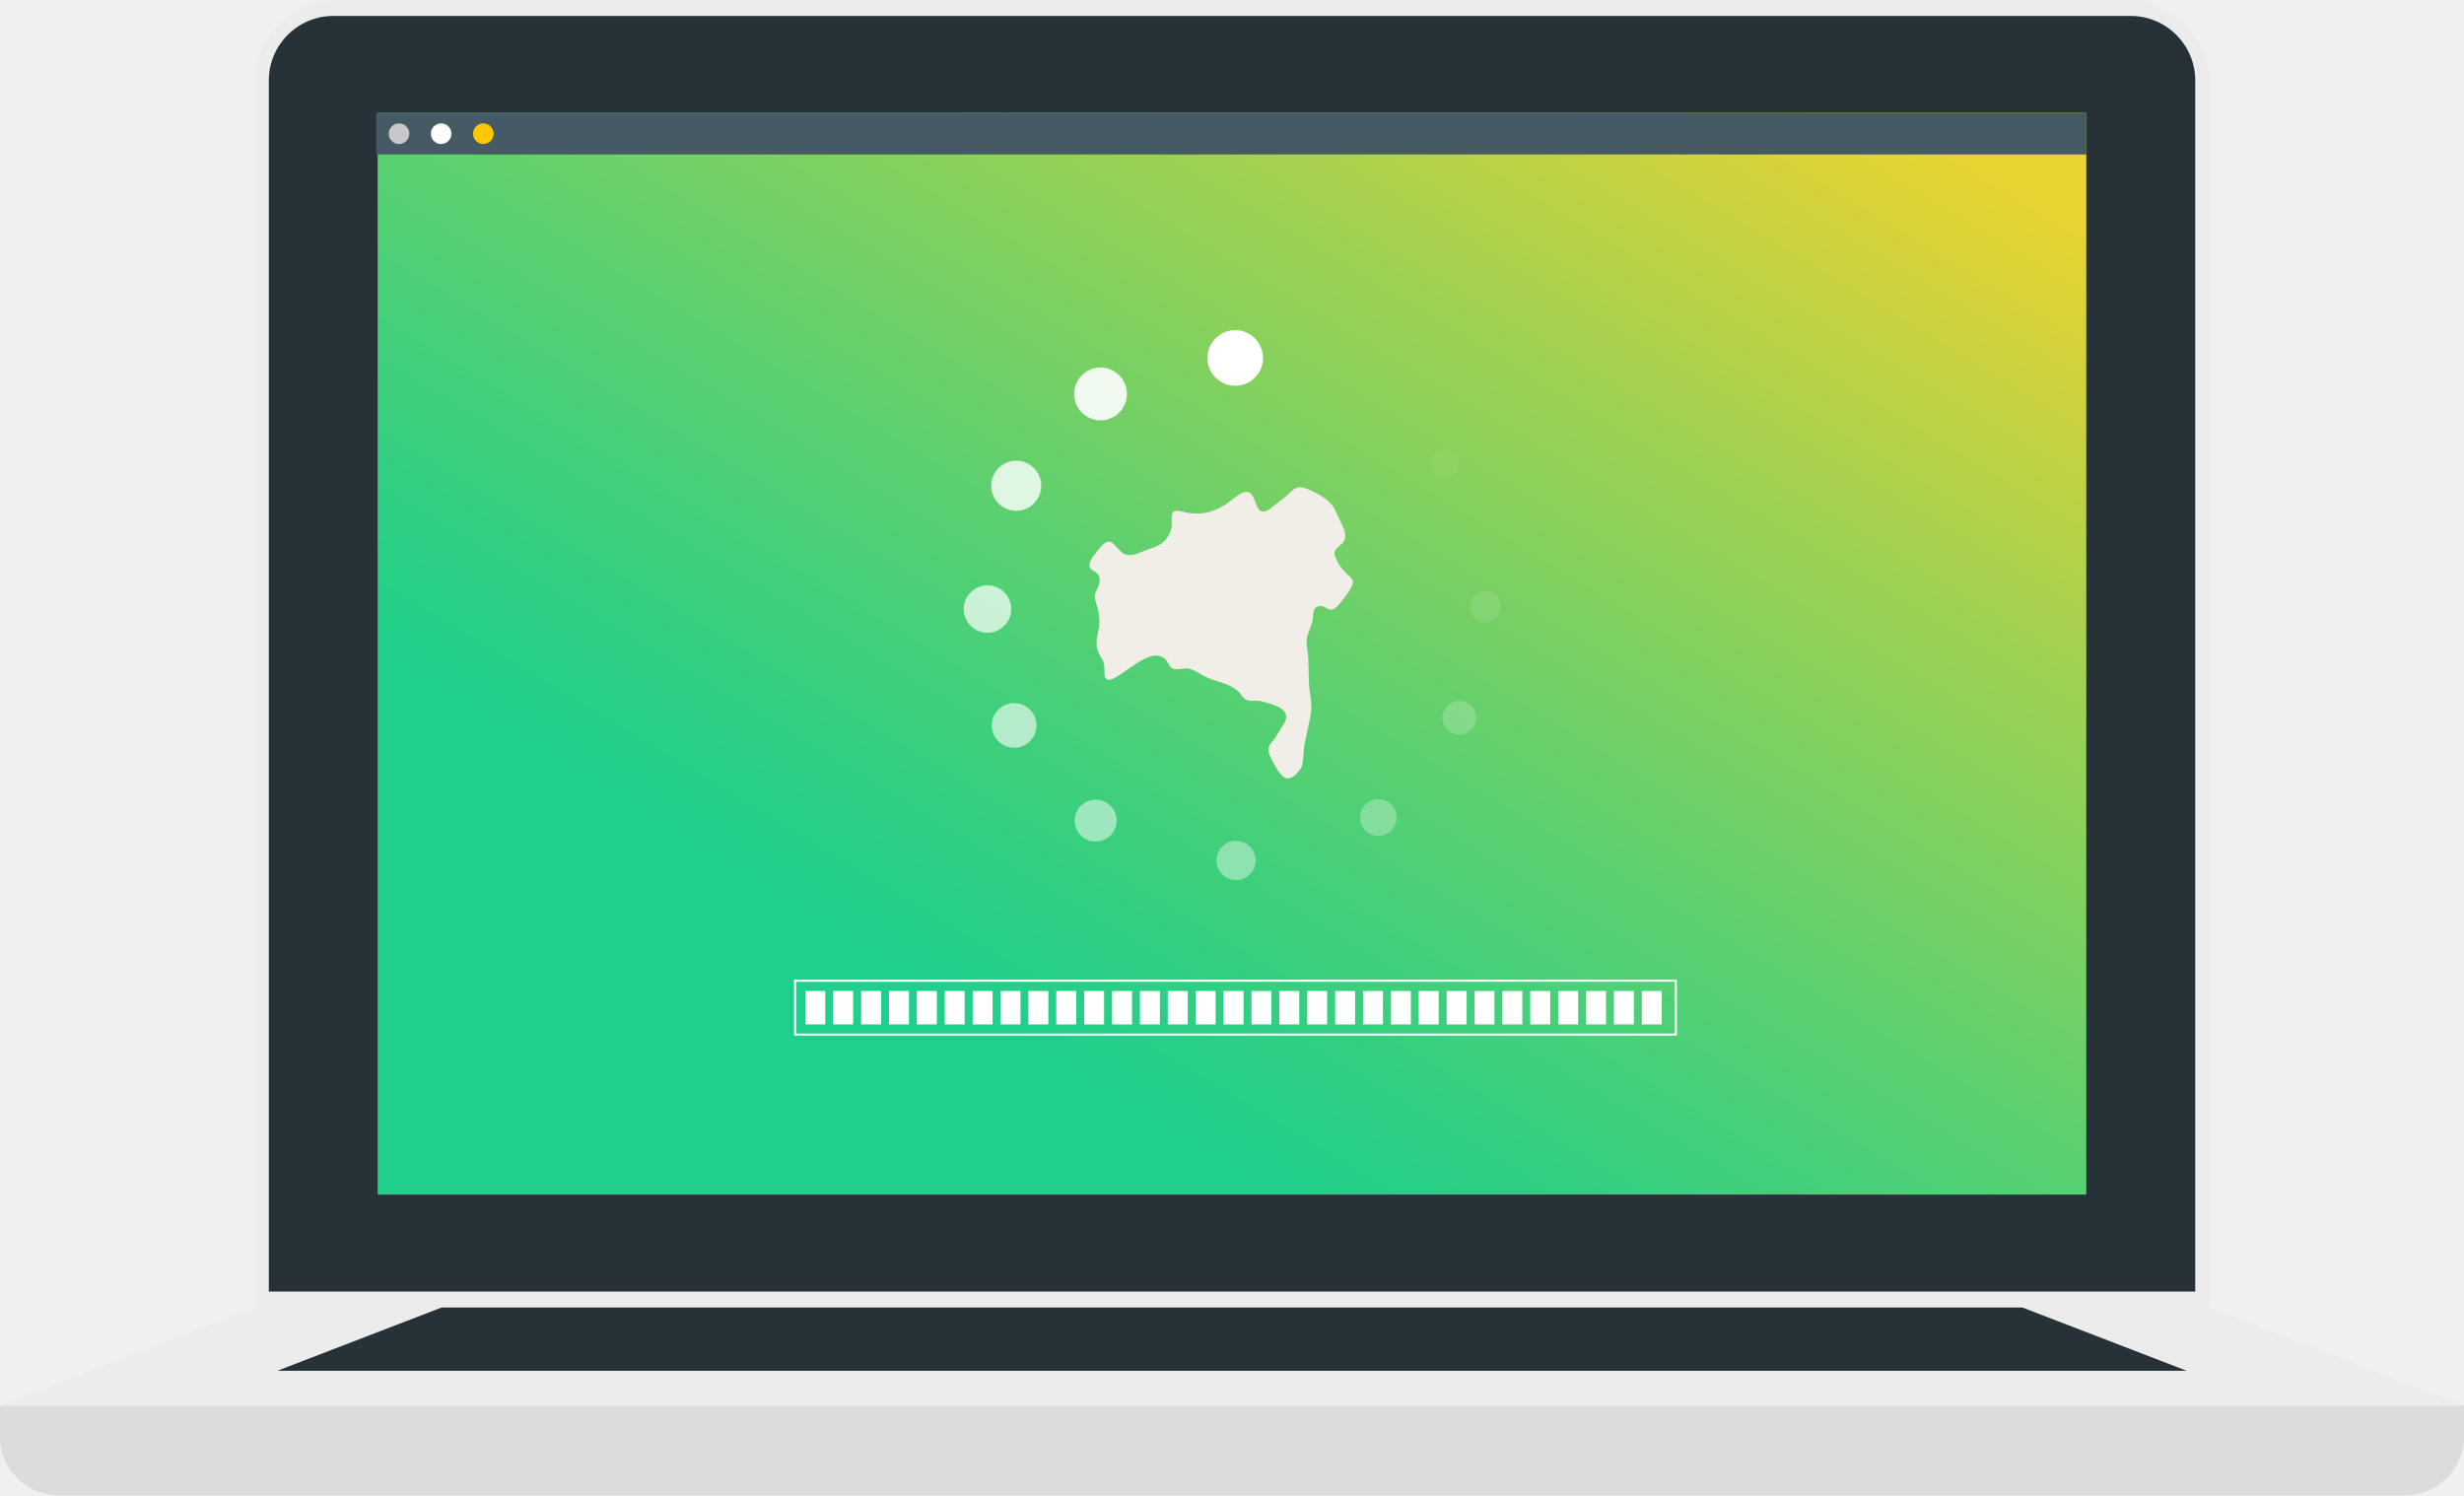
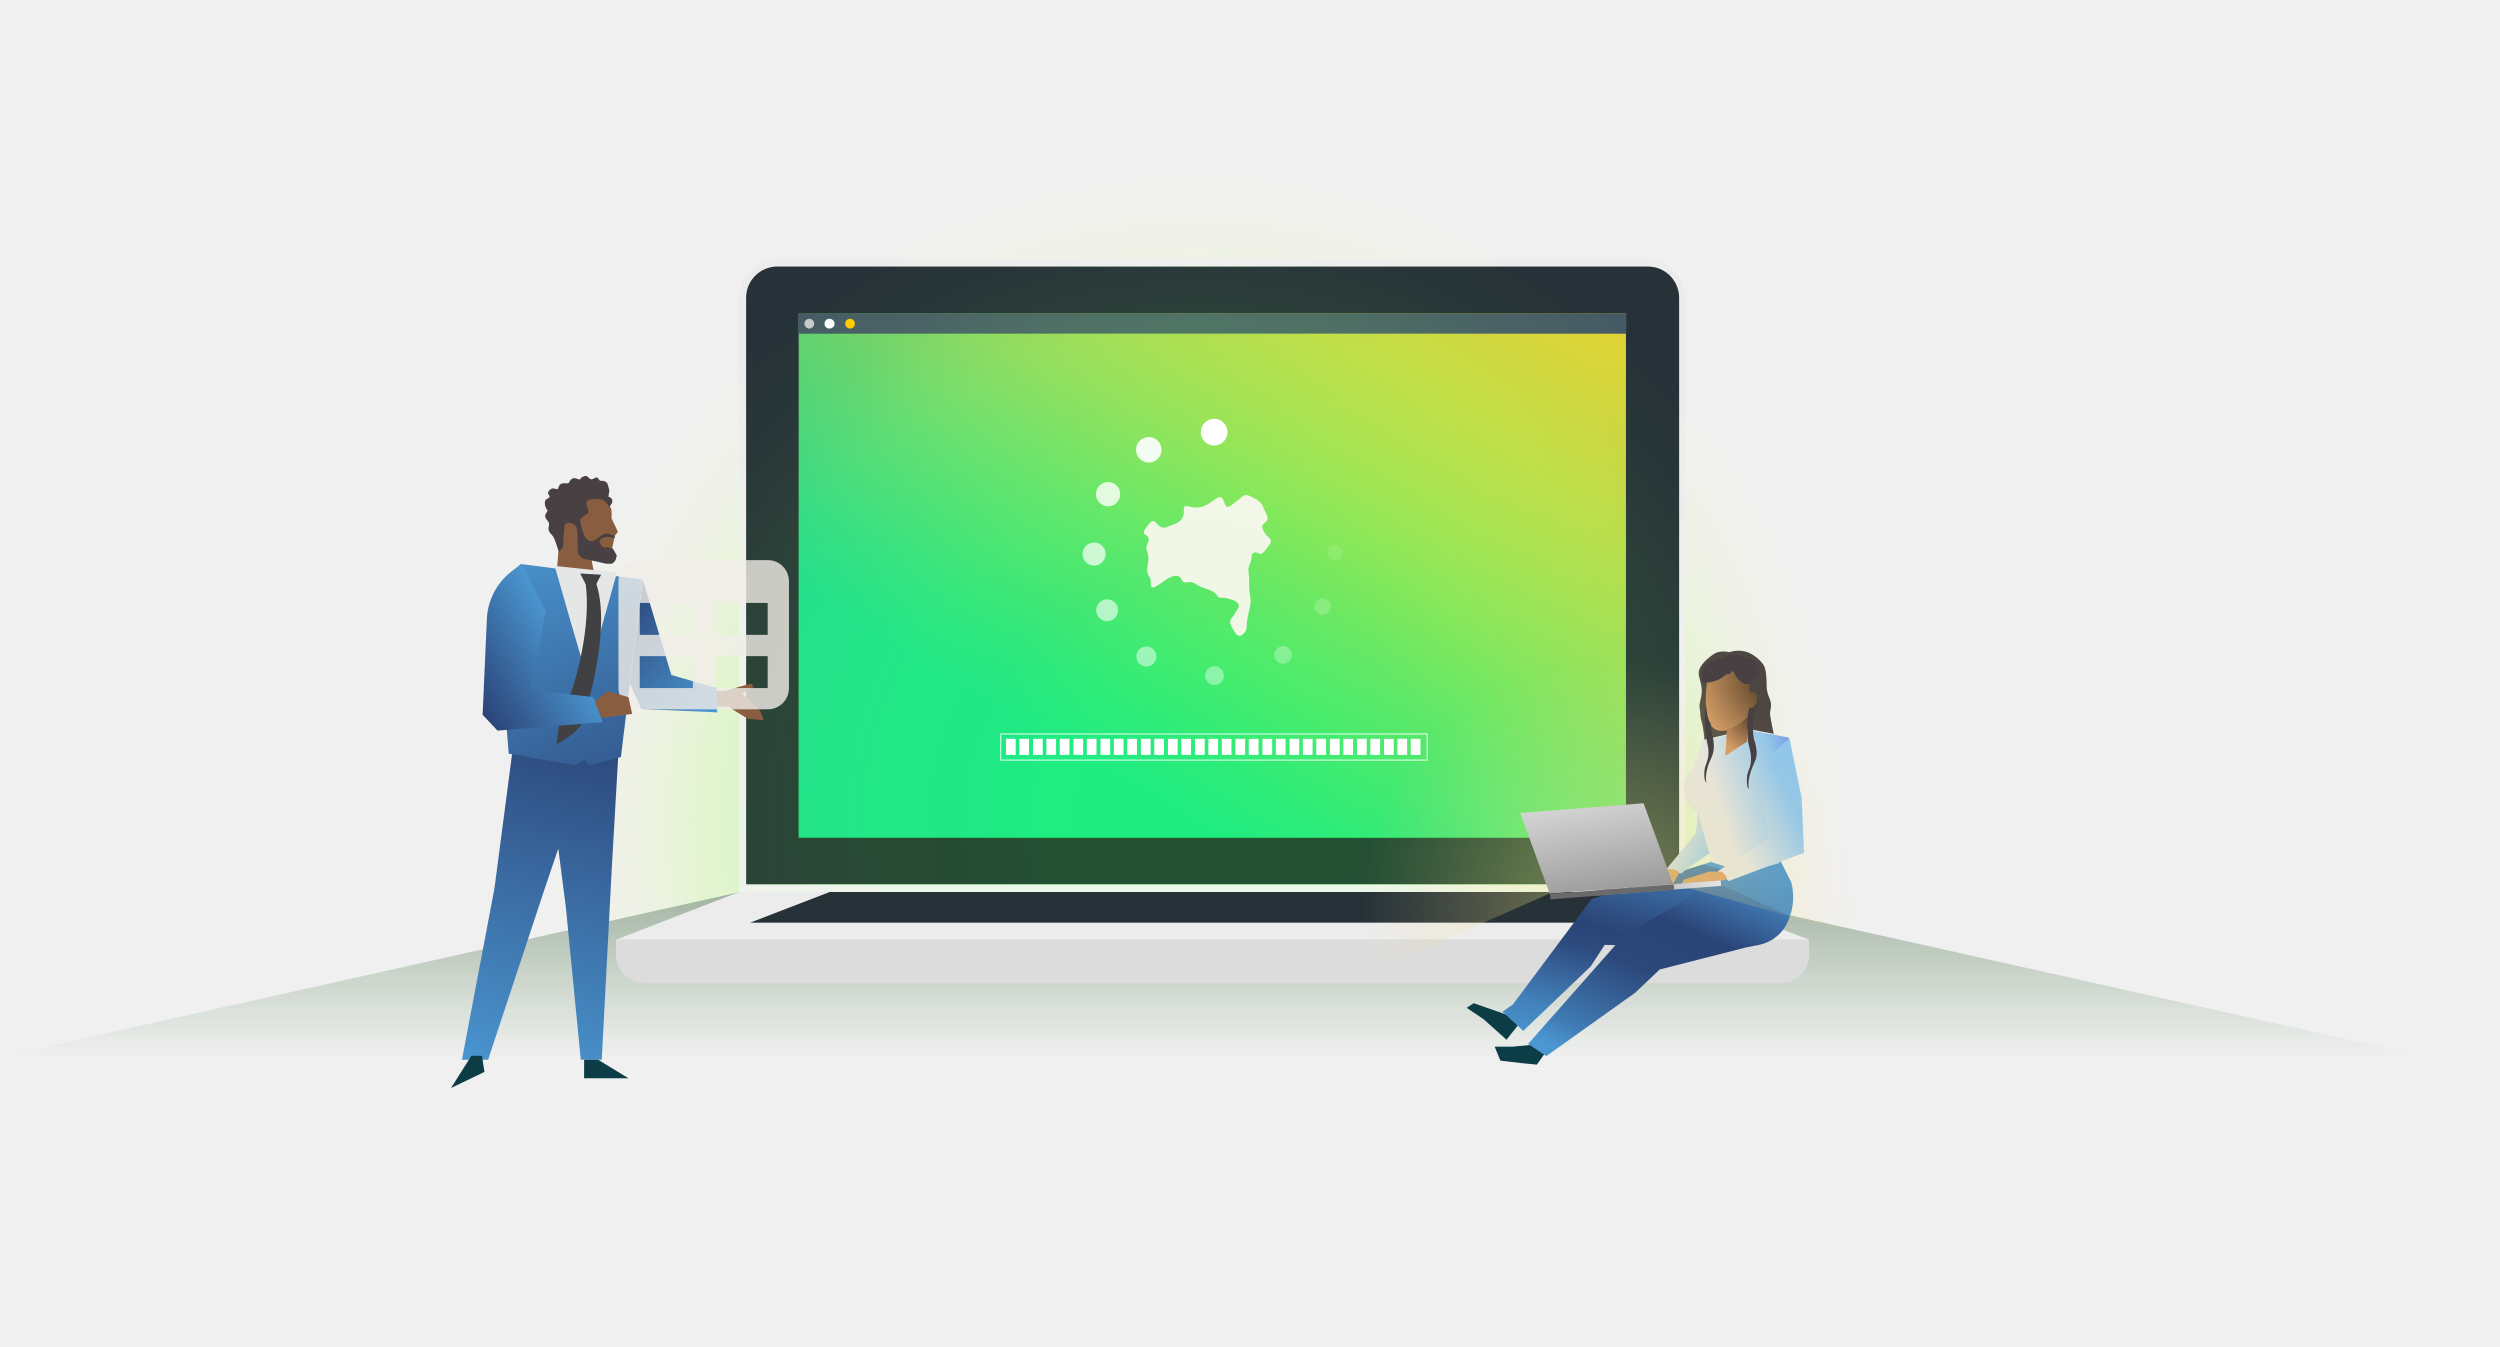
- <svg xmlns="http://www.w3.org/2000/svg" id="Layer_2" viewBox="0 0 392.58 238.26">
+ <svg xmlns="http://www.w3.org/2000/svg" xmlns:xlink="http://www.w3.org/1999/xlink" version="1.1" viewBox="0 0 822.6 443.2">
  <defs>
-     <style>.cls-1{opacity:.2;}.cls-1,.cls-2,.cls-3,.cls-4,.cls-5,.cls-6,.cls-7,.cls-8,.cls-9,.cls-10,.cls-11,.cls-12{fill:#fff;}.cls-13{fill:none;stroke:#fff;stroke-miterlimit:10;stroke-width:.33px;}.cls-2{opacity:.05;}.cls-14{fill:#263238;}.cls-15{fill:#f1eee8;}.cls-4{opacity:.5;}.cls-16{fill:#455a64;}.cls-5{opacity:.9;}.cls-17{fill:#ffc800;}.cls-6{opacity:.3;}.cls-7{opacity:.8;}.cls-8{opacity:.4;}.cls-9{opacity:.1;}.cls-18{fill:#ececec;}.cls-19{fill:#dcdcdc;}.cls-20{fill:#c8c8c8;}.cls-10{opacity:.6;}.cls-11{opacity:.7;}.cls-12{opacity:0;}.cls-21{fill:url(#linear-gradient);}</style>
-     <linearGradient id="linear-gradient" x1="271.26" y1="-20.25" x2="158.07" y2="167.6" gradientUnits="userSpaceOnUse">
-       <stop offset=".08" stop-color="#e8d332" />
-       <stop offset=".38" stop-color="#9bd153" />
-       <stop offset=".67" stop-color="#59d071" />
-       <stop offset=".88" stop-color="#2fcf83" />
-       <stop offset=".98" stop-color="#20cf8b" />
-     </linearGradient>
+     <style>
+       .st0 {
+         fill: #484042;
+       }
+ 
+       .st1 {
+         fill: url(#linear-gradient2);
+       }
+ 
+       .st2 {
+         opacity: .9;
+       }
+ 
+       .st2, .st3, .st4, .st5, .st6, .st7, .st8, .st9, .st10, .st11, .st12, .st13, .st14 {
+         isolation: isolate;
+       }
+ 
+       .st2, .st15, .st4, .st5, .st6, .st9, .st10, .st11, .st12, .st16, .st13, .st14 {
+         fill: #fff;
+       }
+ 
+       .st17 {
+         fill: #895d40;
+       }
+ 
+       .st18 {
+         fill: url(#linear-gradient10);
+       }
+ 
+       .st3 {
+         fill: url(#radial-gradient4);
+       }
+ 
+       .st3, .st9 {
+         opacity: .5;
+       }
+ 
+       .st19, .st7 {
+         fill: #f1eee8;
+       }
+ 
+       .st20 {
+         fill: #263238;
+       }
+ 
+       .st21 {
+         fill: url(#linear-gradient1);
+       }
+ 
+       .st4 {
+         opacity: .6;
+       }
+ 
+       .st22 {
+         fill: url(#linear-gradient9);
+       }
+ 
+       .st23 {
+         fill: url(#linear-gradient8);
+       }
+ 
+       .st24 {
+         fill: url(#linear-gradient11);
+       }
+ 
+       .st25 {
+         fill: url(#New_Gradient_Swatch_copy_2);
+       }
+ 
+       .st5 {
+         opacity: .3;
+       }
+ 
+       .st26 {
+         fill: #0c3c45;
+       }
+ 
+       .st6 {
+         opacity: .4;
+       }
+ 
+       .st27 {
+         fill: url(#radial-gradient1);
+       }
+ 
+       .st7, .st13 {
+         opacity: .8;
+       }
+ 
+       .st28 {
+         fill: url(#radial-gradient);
+         mix-blend-mode: overlay;
+       }
+ 
+       .st29 {
+         fill: #c8c8c8;
+       }
+ 
+       .st30 {
+         fill: url(#linear-gradient12);
+       }
+ 
+       .st31 {
+         fill: none;
+         stroke: #fff;
+         stroke-miterlimit: 10;
+         stroke-width: .3px;
+       }
+ 
+       .st32 {
+         fill: url(#linear-gradient7);
+       }
+ 
+       .st10 {
+         opacity: .7;
+       }
+ 
+       .st33 {
+         fill: url(#linear-gradient4);
+       }
+ 
+       .st34 {
+         fill: url(#linear-gradient5);
+       }
+ 
+       .st35 {
+         fill: #ffc800;
+       }
+ 
+       .st36 {
+         fill: url(#linear-gradient3);
+       }
+ 
+       .st11 {
+         opacity: 0;
+       }
+ 
+       .st37 {
+         fill: #455a64;
+       }
+ 
+       .st38 {
+         fill: url(#radial-gradient2);
+       }
+ 
+       .st12 {
+         opacity: .2;
+       }
+ 
+       .st39 {
+         fill: #6a6a6d;
+       }
+ 
+       .st16 {
+         fill-opacity: 0;
+       }
+ 
+       .st40 {
+         fill: url(#linear-gradient6);
+       }
+ 
+       .st41 {
+         fill: #dcdcdc;
+       }
+ 
+       .st42 {
+         fill: #414143;
+       }
+ 
+       .st43 {
+         fill: #ececec;
+       }
+ 
+       .st44 {
+         fill: url(#radial-gradient3);
+       }
+ 
+       .st45 {
+         fill: #e5e6e6;
+       }
+ 
+       .st46 {
+         fill: url(#linear-gradient);
+       }
+ 
+       .st14 {
+         opacity: .1;
+       }
+     </style>
+     <linearGradient id="linear-gradient" x1="399.2" y1="257.6" x2="399.2" y2="348.5" gradientUnits="userSpaceOnUse">
+       <stop offset="0" stop-color="#143815" stop-opacity=".6" />
+       <stop offset="1" stop-color="#266426" stop-opacity="0" />
+     </linearGradient>
+     <linearGradient id="linear-gradient1" x1="473.9" y1="669" x2="360.7" y2="856.8" gradientTransform="translate(0 -604)" gradientUnits="userSpaceOnUse">
+       <stop offset="0" stop-color="#e8d332" />
+       <stop offset=".4" stop-color="#9bd153" />
+       <stop offset=".7" stop-color="#59d071" />
+       <stop offset=".9" stop-color="#2fcf83" />
+       <stop offset="1" stop-color="#20cf8b" />
+     </linearGradient>
+     <radialGradient id="radial-gradient" cx="393.8" cy="269.3" fx="393.8" fy="269.3" r="267.6" gradientUnits="userSpaceOnUse">
+       <stop offset="0" stop-color="#74ff6e" stop-opacity=".6" />
+       <stop offset=".2" stop-color="#76ff6e" stop-opacity=".6" />
+       <stop offset=".3" stop-color="#7fff71" stop-opacity=".5" />
+       <stop offset=".4" stop-color="#8eff75" stop-opacity=".5" />
+       <stop offset=".5" stop-color="#a3ff7b" stop-opacity=".4" />
+       <stop offset=".6" stop-color="#bfff83" stop-opacity=".3" />
+       <stop offset=".7" stop-color="#e0ff8d" stop-opacity=".1" />
+       <stop offset=".8" stop-color="#ffff96" stop-opacity="0" />
+     </radialGradient>
+     <linearGradient id="linear-gradient2" x1="546.7" y1="163.6" x2="527.6" y2="93.5" gradientTransform="translate(0 444.3) scale(1 -1)" gradientUnits="userSpaceOnUse">
+       <stop offset="0" stop-color="#4b97d2" />
+       <stop offset="0" stop-color="#3f79b1" />
+       <stop offset=".2" stop-color="#366298" />
+       <stop offset=".3" stop-color="#305185" />
+       <stop offset=".4" stop-color="#2b4477" />
+       <stop offset=".5" stop-color="#2d4a7e" />
+       <stop offset=".8" stop-color="#4281ba" />
+       <stop offset="1" stop-color="#4b97d2" />
+     </linearGradient>
+     <linearGradient id="linear-gradient3" x1="567.3" y1="167.1" x2="540.4" y2="180.1" gradientTransform="translate(0 444.3) scale(1 -1)" gradientUnits="userSpaceOnUse">
+       <stop offset="0" stop-color="#8fc6eb" />
+       <stop offset=".6" stop-color="#e5e5e4" />
+     </linearGradient>
+     <radialGradient id="radial-gradient1" cx="575.2" cy="228.2" fx="575.2" fy="228.2" r="37.2" gradientTransform="translate(0 444.3) scale(1 -1)" gradientUnits="userSpaceOnUse">
+       <stop offset="0" stop-color="#362719" />
+       <stop offset="1" stop-color="#d69e66" />
+     </radialGradient>
+     <linearGradient id="linear-gradient4" x1="2510.3" y1="-3499.1" x2="2451.7" y2="-3431.9" gradientTransform="translate(2694.2 -3370.4) rotate(65.8) scale(1 -1)" gradientUnits="userSpaceOnUse">
+       <stop offset="0" stop-color="#4b97d2" />
+       <stop offset=".1" stop-color="#407bb4" />
+       <stop offset=".4" stop-color="#2c477a" />
+       <stop offset=".6" stop-color="#2b4477" />
+       <stop offset=".7" stop-color="#355f95" />
+       <stop offset=".8" stop-color="#3e77af" />
+       <stop offset=".8" stop-color="#4589c2" />
+       <stop offset=".9" stop-color="#4993ce" />
+       <stop offset="1" stop-color="#4b97d2" />
+     </linearGradient>
+     <linearGradient id="linear-gradient5" x1="596.2" y1="187.1" x2="545.5" y2="172.4" gradientTransform="translate(0 444.3) scale(1 -1)" gradientUnits="userSpaceOnUse">
+       <stop offset="0" stop-color="#6f90eb" />
+       <stop offset=".2" stop-color="#8fc6eb" />
+       <stop offset=".6" stop-color="#e5e5e4" />
+     </linearGradient>
+     <radialGradient id="radial-gradient2" cx="586.6" cy="221.9" fx="586.6" fy="221.9" r="29.5" xlink:href="#radial-gradient1" />
+     <linearGradient id="linear-gradient6" x1="598.9" y1="186.1" x2="548.6" y2="163" gradientTransform="translate(0 444.3) scale(1 -1)" gradientUnits="userSpaceOnUse">
+       <stop offset=".2" stop-color="#8fc6eb" />
+       <stop offset=".6" stop-color="#e5e5e4" />
+     </linearGradient>
+     <radialGradient id="radial-gradient3" cx="590.6" cy="207.2" fx="590.6" fy="207.2" r="27.5" xlink:href="#radial-gradient1" />
+     <radialGradient id="radial-gradient4" cx="528.6" cy="372.3" fx="528.6" fy="372.3" r="204.6" gradientTransform="translate(31.3 710.7) rotate(-4.4) scale(1 -1)" gradientUnits="userSpaceOnUse">
+       <stop offset="0" stop-color="#f8ea7c" stop-opacity=".7" />
+       <stop offset="0" stop-color="#f8f07c" stop-opacity=".8" />
+       <stop offset=".4" stop-color="#f9d688" stop-opacity="0" />
+     </radialGradient>
+     <linearGradient id="linear-gradient7" x1="527.2" y1="-579.9" x2="523.1" y2="-538.6" gradientTransform="translate(-41.9 -242.5) rotate(-4.4) scale(1 -1)" gradientUnits="userSpaceOnUse">
+       <stop offset="0" stop-color="#999" />
+       <stop offset="1" stop-color="#e6e6e6" />
+     </linearGradient>
+     <linearGradient id="linear-gradient8" x1="524.8" y1="377.8" x2="565.6" y2="377.8" gradientTransform="translate(.7 670.1) scale(1 -1)" xlink:href="#linear-gradient7" />
+     <radialGradient id="New_Gradient_Swatch_copy_2" data-name="New Gradient Swatch copy 2" cx="579.5" cy="233.7" fx="579.5" fy="233.7" r="16.1" gradientUnits="userSpaceOnUse">
+       <stop offset="0" stop-color="#362719" />
+       <stop offset="1" stop-color="#d69e66" />
+     </radialGradient>
+     <linearGradient id="linear-gradient9" x1="197.9" y1="-750" x2="168.5" y2="-868.5" gradientTransform="translate(0 -511.7) scale(1 -1)" gradientUnits="userSpaceOnUse">
+       <stop offset="0" stop-color="#2b4477" />
+       <stop offset="1" stop-color="#4b97d2" />
+     </linearGradient>
+     <linearGradient id="linear-gradient10" x1="214.8" y1="-793.6" x2="171.2" y2="-686" xlink:href="#linear-gradient9" />
+     <linearGradient id="linear-gradient11" x1="1106.5" y1="-2726.9" x2="1154.5" y2="-2726.9" gradientTransform="translate(1288.2 -2533.3) rotate(43.8) scale(1 -1)" xlink:href="#linear-gradient9" />
+     <linearGradient id="linear-gradient12" x1="495.6" y1="801.9" x2="532" y2="801.9" gradientTransform="translate(145.4 1172) rotate(-31.1) scale(1 -1)" xlink:href="#linear-gradient9" />
  </defs>
-   <g id="Camada_4">
-     <path class="cls-18" d="M53.68,0h285.22c7.24,0,13.11,5.88,13.11,13.11v195.22H40.56V13.11c0-7.24,5.88-13.11,13.11-13.11Z" />
-     <path class="cls-14" d="M53.12,2.54h286.35c5.68,0,10.29,4.61,10.29,10.29v192.97H42.83V12.83c0-5.68,4.61-10.29,10.29-10.29Z" />
-     <path class="cls-19" d="M0,223.96h392.58v4.98c0,5.14-4.17,9.32-9.32,9.32H9.32c-5.14,0-9.32-4.17-9.32-9.32v-4.98h0Z" />
-     <polygon class="cls-18" points="0 223.96 40.56 208.34 352.02 208.34 392.58 223.96 0 223.96" />
-     <polygon class="cls-14" points="44.19 218.42 70.36 208.34 322.22 208.34 348.39 218.42 44.19 218.42" />
-     <rect class="cls-21" x="60.17" y="17.98" width="272.23" height="172.37" />
-     <rect class="cls-16" x="59.94" y="17.98" width="272.47" height="6.63" />
-     <path class="cls-20" d="M65.22,21.3c0,.91-.74,1.65-1.64,1.65s-1.64-.74-1.64-1.65.74-1.64,1.64-1.64,1.64.74,1.64,1.64Z" />
-     <path class="cls-3" d="M71.93,21.3c0,.91-.74,1.65-1.65,1.65s-1.64-.74-1.64-1.65.74-1.64,1.64-1.64,1.65.74,1.65,1.64Z" />
-     <path class="cls-17" d="M78.65,21.3c0,.91-.74,1.65-1.64,1.65s-1.64-.74-1.64-1.65.74-1.64,1.64-1.64,1.64.74,1.64,1.64Z" />
-     <rect class="cls-13" x="126.68" y="156.27" width="140.33" height="8.58" />
-     <rect class="cls-3" x="128.31" y="157.91" width="3.18" height="5.32" />
-     <rect class="cls-3" x="132.75" y="157.91" width="3.18" height="5.32" />
-     <rect class="cls-3" x="137.2" y="157.91" width="3.18" height="5.32" />
-     <rect class="cls-3" x="141.64" y="157.91" width="3.18" height="5.32" />
-     <rect class="cls-3" x="146.08" y="157.91" width="3.18" height="5.32" />
-     <rect class="cls-3" x="150.52" y="157.91" width="3.18" height="5.32" />
-     <rect class="cls-3" x="154.97" y="157.91" width="3.18" height="5.32" />
-     <rect class="cls-3" x="159.41" y="157.91" width="3.18" height="5.32" />
-     <rect class="cls-3" x="163.85" y="157.91" width="3.18" height="5.32" />
-     <rect class="cls-3" x="168.29" y="157.91" width="3.18" height="5.32" />
-     <rect class="cls-3" x="172.73" y="157.91" width="3.18" height="5.32" />
-     <rect class="cls-3" x="177.18" y="157.91" width="3.18" height="5.32" />
-     <rect class="cls-3" x="181.62" y="157.91" width="3.18" height="5.32" />
-     <rect class="cls-3" x="186.06" y="157.91" width="3.18" height="5.32" />
-     <rect class="cls-3" x="190.5" y="157.91" width="3.18" height="5.32" />
-     <rect class="cls-3" x="194.95" y="157.91" width="3.18" height="5.32" />
-     <rect class="cls-3" x="199.39" y="157.91" width="3.18" height="5.32" />
-     <rect class="cls-3" x="203.83" y="157.91" width="3.18" height="5.32" />
-     <rect class="cls-3" x="208.27" y="157.91" width="3.18" height="5.32" />
-     <rect class="cls-3" x="212.72" y="157.91" width="3.18" height="5.32" />
-     <rect class="cls-3" x="217.16" y="157.91" width="3.18" height="5.32" />
-     <rect class="cls-3" x="221.6" y="157.91" width="3.18" height="5.32" />
-     <rect class="cls-3" x="226.04" y="157.91" width="3.18" height="5.32" />
-     <rect class="cls-3" x="230.49" y="157.91" width="3.18" height="5.32" />
-     <rect class="cls-3" x="234.93" y="157.91" width="3.18" height="5.32" />
-     <rect class="cls-3" x="239.37" y="157.91" width="3.18" height="5.32" />
-     <rect class="cls-3" x="243.81" y="157.91" width="3.18" height="5.32" />
-     <rect class="cls-3" x="248.26" y="157.91" width="3.18" height="5.32" />
-     <rect class="cls-3" x="252.7" y="157.91" width="3.18" height="5.32" />
-     <rect class="cls-3" x="257.14" y="157.91" width="3.18" height="5.32" />
-     <rect class="cls-3" x="261.58" y="157.91" width="3.18" height="5.32" />
-     <g id="circuloload">
-       <circle class="cls-3" cx="196.8" cy="57.04" r="4.43" />
-       <path class="cls-5" d="M171.13,62.77c0,2.33,1.89,4.21,4.21,4.21s4.21-1.89,4.21-4.21-1.89-4.21-4.21-4.21-4.21,1.89-4.21,4.21Z" />
-       <path class="cls-7" d="M157.92,77.4c0,2.21,1.79,3.99,3.99,3.99s3.99-1.79,3.99-3.99-1.79-3.99-3.99-3.99-3.99,1.79-3.99,3.99Z" />
-       <circle class="cls-11" cx="157.33" cy="97.05" r="3.78" />
-       <path class="cls-10" d="M158.02,115.59c0,1.97,1.59,3.56,3.56,3.56s3.56-1.59,3.56-3.56-1.59-3.56-3.56-3.56-3.56,1.59-3.56,3.56Z" />
-       <path class="cls-4" d="M171.23,130.76c0,1.85,1.5,3.34,3.34,3.34s3.34-1.5,3.34-3.34-1.5-3.34-3.34-3.34-3.34,1.5-3.34,3.34Z" />
-       <path class="cls-8" d="M193.82,137.1c0,1.73,1.4,3.12,3.12,3.12s3.12-1.4,3.12-3.12-1.4-3.12-3.12-3.12-3.12,1.4-3.12,3.12Z" />
-       <path class="cls-6" d="M216.69,130.27c0,1.61,1.3,2.91,2.91,2.91s2.91-1.3,2.91-2.91-1.3-2.91-2.91-2.91-2.91,1.3-2.91,2.91Z" />
-       <path class="cls-1" d="M229.82,114.37c0,1.49,1.2,2.69,2.69,2.69s2.69-1.2,2.69-2.69-1.2-2.69-2.69-2.69-2.69,1.2-2.69,2.69Z" />
-       <path class="cls-9" d="M234.17,96.66c0,1.36,1.11,2.47,2.47,2.47s2.47-1.11,2.47-2.47-1.11-2.47-2.47-2.47-2.47,1.11-2.47,2.47Z" />
-       <circle class="cls-2" cx="230.24" cy="73.86" r="2.25" />
-       <circle class="cls-12" cx="214.91" cy="61.04" r="2.04" />
+   <g class="st8">
+     <g id="Layer_2">
+       <g>
+         <path class="st0" d="M583.7,241.8s-1.2-5.6-1.3-6.9c0-1.3.8-2.7-.1-5-1-2.2-1-3.5-1-4.2s0-5.2-.9-6.7c-.9-1.5-5.1-6.5-11.4-4.4,0,0-3.1-.9-5.4.8-2.3,1.7-5.4,4.2-4.5,7.3.9,3.1,1,4.5.7,6.4-.4,1.9-.8,2.9-.5,4.1.3,1.3,0,2.4.6,4.2.5,1.6.9,5.1.9,6l14.6-3.5,8.4,1.6Z" />
+         <g id="Camada_4">
+           <polygon class="st46" points="869.8 363.7 -71.4 363.7 243.4 293.5 554.6 293.5 869.8 363.7" />
+           <path class="st43" d="M256.3,85.2h285.2c7.2,0,13.1,5.9,13.1,13.1v195.2H243.2V98.3c0-7.2,5.9-13.1,13.1-13.1h0Z" />
+           <path class="st20" d="M255.8,87.7h286.4c5.7,0,10.3,4.6,10.3,10.3v193H245.5V98c0-5.7,4.6-10.3,10.3-10.3Z" />
+           <path class="st41" d="M202.7,309.2h392.6v5c0,5.1-4.2,9.3-9.3,9.3H212c-5.1,0-9.3-4.2-9.3-9.3v-5h0Z" />
+           <polygon class="st43" points="202.7 309.2 243.2 293.5 554.7 293.5 595.2 309.2 202.7 309.2" />
+           <polygon class="st20" points="246.8 303.6 273 293.5 524.9 293.5 551 303.6 246.8 303.6" />
+           <rect class="st21" x="262.8" y="103.2" width="272.2" height="172.4" />
+           <rect class="st37" x="262.6" y="103.2" width="272.5" height="6.6" />
+           <path class="st29" d="M267.9,106.5c0,.9-.7,1.6-1.6,1.6s-1.6-.7-1.6-1.6.7-1.6,1.6-1.6,1.6.7,1.6,1.6Z" />
+           <path class="st15" d="M274.6,106.5c0,.9-.7,1.6-1.7,1.6s-1.6-.7-1.6-1.6.7-1.6,1.6-1.6,1.7.7,1.7,1.6Z" />
+           <path class="st35" d="M281.3,106.5c0,.9-.7,1.6-1.6,1.6s-1.6-.7-1.6-1.6.7-1.6,1.6-1.6,1.6.7,1.6,1.6Z" />
+           <rect class="st31" x="329.3" y="241.5" width="140.3" height="8.6" />
+           <rect class="st15" x="331" y="243.1" width="3.2" height="5.3" />
+           <rect class="st15" x="335.4" y="243.1" width="3.2" height="5.3" />
+           <rect class="st15" x="339.9" y="243.1" width="3.2" height="5.3" />
+           <rect class="st15" x="344.3" y="243.1" width="3.2" height="5.3" />
+           <rect class="st15" x="348.7" y="243.1" width="3.2" height="5.3" />
+           <rect class="st15" x="353.2" y="243.1" width="3.2" height="5.3" />
+           <rect class="st15" x="357.6" y="243.1" width="3.2" height="5.3" />
+           <rect class="st15" x="362.1" y="243.1" width="3.2" height="5.3" />
+           <rect class="st15" x="366.5" y="243.1" width="3.2" height="5.3" />
+           <rect class="st15" x="370.9" y="243.1" width="3.2" height="5.3" />
+           <rect class="st15" x="375.4" y="243.1" width="3.2" height="5.3" />
+           <rect class="st15" x="379.8" y="243.1" width="3.2" height="5.3" />
+           <rect class="st15" x="384.3" y="243.1" width="3.2" height="5.3" />
+           <rect class="st15" x="388.7" y="243.1" width="3.2" height="5.3" />
+           <rect class="st15" x="393.2" y="243.1" width="3.2" height="5.3" />
+           <rect class="st15" x="397.6" y="243.1" width="3.2" height="5.3" />
+           <rect class="st15" x="402" y="243.1" width="3.2" height="5.3" />
+           <rect class="st15" x="406.5" y="243.1" width="3.2" height="5.3" />
+           <rect class="st15" x="410.9" y="243.1" width="3.2" height="5.3" />
+           <rect class="st15" x="415.4" y="243.1" width="3.2" height="5.3" />
+           <rect class="st15" x="419.8" y="243.1" width="3.2" height="5.3" />
+           <rect class="st15" x="424.3" y="243.1" width="3.2" height="5.3" />
+           <rect class="st15" x="428.7" y="243.1" width="3.2" height="5.3" />
+           <rect class="st15" x="433.1" y="243.1" width="3.2" height="5.3" />
+           <rect class="st15" x="437.6" y="243.1" width="3.2" height="5.3" />
+           <rect class="st15" x="442" y="243.1" width="3.2" height="5.3" />
+           <rect class="st15" x="446.5" y="243.1" width="3.2" height="5.3" />
+           <rect class="st15" x="450.9" y="243.1" width="3.2" height="5.3" />
+           <rect class="st15" x="455.4" y="243.1" width="3.2" height="5.3" />
+           <rect class="st15" x="459.8" y="243.1" width="3.2" height="5.3" />
+           <rect class="st15" x="464.2" y="243.1" width="3.2" height="5.3" />
+           <g id="circuloload">
+             <circle class="st15" cx="399.5" cy="142.2" r="4.4" />
+             <path class="st2" d="M373.8,148c0,2.3,1.9,4.2,4.2,4.2s4.2-1.9,4.2-4.2-1.9-4.2-4.2-4.2-4.2,1.9-4.2,4.2Z" />
+             <path class="st13" d="M360.6,162.6c0,2.2,1.8,4,4,4s4-1.8,4-4-1.8-4-4-4-4,1.8-4,4Z" />
+             <circle class="st10" cx="360" cy="182.3" r="3.8" />
+             <path class="st4" d="M360.7,200.8c0,2,1.6,3.6,3.6,3.6s3.6-1.6,3.6-3.6-1.6-3.6-3.6-3.6-3.6,1.6-3.6,3.6Z" />
+             <path class="st9" d="M373.9,216c0,1.9,1.5,3.3,3.3,3.3s3.3-1.5,3.3-3.3-1.5-3.3-3.3-3.3-3.3,1.5-3.3,3.3Z" />
+             <path class="st6" d="M396.5,222.3c0,1.7,1.4,3.1,3.1,3.1s3.1-1.4,3.1-3.1-1.4-3.1-3.1-3.1-3.1,1.4-3.1,3.1Z" />
+             <path class="st5" d="M419.3,215.5c0,1.6,1.3,2.9,2.9,2.9s2.9-1.3,2.9-2.9-1.3-2.9-2.9-2.9-2.9,1.3-2.9,2.9Z" />
+             <path class="st12" d="M432.5,199.6c0,1.5,1.2,2.7,2.7,2.7s2.7-1.2,2.7-2.7-1.2-2.7-2.7-2.7-2.7,1.2-2.7,2.7Z" />
+             <path class="st14" d="M436.8,181.9c0,1.4,1.1,2.5,2.5,2.5s2.5-1.1,2.5-2.5-1.1-2.5-2.5-2.5-2.5,1.1-2.5,2.5Z" />
+             <circle class="st11" cx="432.9" cy="159.1" r="2.2" />
+             <circle class="st16" cx="417.6" cy="146.2" r="2" />
+           </g>
+           <path class="st19" d="M409.9,162.8c1.4.2,4.1,1.7,4.9,2.7.6.6.9,1.4,1.2,2.2.5,1.1,1.4,2.3.9,3.5-.4.9-1.7,1.2-1.6,2.3.1.7.6,1.4.9,1.9,1.2,1.8,2.5,1.8,1.8,3.3-.3.6-.7,1.1-1.1,1.6-.6.7-1.1,1.7-2,2-.8,0-1.4-.8-2.2-.5-1.1.3-.8,1.6-1,2.5-1.1,3.1-1.1,2.3-.7,5.7,0,2,0,4,.3,5.9.2,1,.3,2,.1,3.1-.3,1.9-.9,3.8-1.1,5.7-.1.8,0,1.6-.2,2.3-.2.9-1.2,2-2,2.2-1.2.2-1.9-1.3-2.8-2.9-.7-1.4-.9-2,.2-3.2.5-.6.8-1.2,1.2-1.9.2-.3.5-.7.7-1.1,1-2.1-2-2.8-3.9-3.3-.8-.2-1.6,0-2.4-.2-.2,0-.4-.3-.5-.5-1.4-2.1-3.7-2.2-5.9-3.2-.9-.4-1.6-1.1-2.6-1.3-1-.3-2.4.6-3.1-.5-.3-.5-.5-1.2-1.1-1.4-2.9-1.7-8.5,5.6-9.2,3.1-.1-1,.1-1.8-.4-2.8-1.9-2.8,0-4.2-.5-7.2-.1-.7-.3-1.3-.5-1.9s-.2-1.1.1-1.6c.3-.6.5-1.1.6-1.6,0-.4,0-.8-.4-1.2s-.9-.5-1.1-.9c-.4-.9.8-2.2,1.3-2.9,1.9-2.3,2.1-1,3.8.5,1.3,1,2.8,0,4.1-.5.6-.2,1.4-.4,1.9-.8,1-.6,1.7-1.6,1.9-2.7.2-.7-.3-2.2.4-2.6.3-.2.8,0,1.1,0,1.2.3,2.5.5,3.7.3,3.3-.5,5.1-3.2,6.5-3.3,1.7-.2,1.5,2.7,2.5,3.1.9.2,1.6-.6,2.3-1.1.6-.5,1.1-.8,1.7-1.3.7-.6,1.3-1.4,2.3-1.4h0Z" />
+           <polygon class="st28" points="680 324.7 554.6 293.5 243.2 293.5 112.7 324.7 114.7 47.8 682.5 47.8 680 324.7" />
+         </g>
+         <g>
+           <g>
+             <polygon class="st26" points="499.6 337.2 495.7 342.1 488.2 335.4 482.6 331.6 484.9 330.1 498.4 334.8 499.6 337.2" />
+             <polygon class="st1" points="574.6 280 523.7 295.8 497.8 330.5 494.4 332.9 501.2 339.2 523.4 318 528 310.9 547.8 311.5 580.6 295.4 574.6 280" />
+             <path class="st36" d="M558,274.2l-9.7,11.8s4.8,2,5.4,1.1c.6-1,12-8.5,12-8.5l.5-19.9-6.6-3-1.6,18.6h0Z" />
+             <polygon class="st26" points="505 343.7 497.6 344.4 491.8 344.4 493.7 349 500.5 349.8 505.7 350.3 508.6 346.2 505 343.7" />
+             <path class="st27" d="M538.4,290l10.5-3.9c.7-.2,1.4-.2,2,0l1,.4c.4.2.6.7.4,1.1l-1.9,3.4-13,1,1-1.9h0Z" />
+             <path class="st33" d="M584.9,281.4l4.5,8.9c1,3.8.8,7.9-.6,11.6l-.3.8c-1.6,4.2-5.3,7.3-9.7,8.2l-4.1.8-28.6,7.3-8,7.6-29.3,20.9-6-4,31.8-36,30.3-17.3,14.1-5.8,5.9-2.8v-.2Z" />
+             <path class="st34" d="M560.1,244.1l-3,8.1-1.8,2.9c-2.6,4.4-1,10.1,3.6,12.4h0l.6,2.8,3.7,13.4,10.1,3.3,12-2.9,3.3-20.5v-20.9l-13.3-2.5-15.3,3.7h0v.2Z" />
+             <g>
+               <path class="st38" d="M561.7,224.4s-2.1,13.3,2.9,15.7c4.4,2,10.3-4,10.3-4l.7-3.2s2.1.5,2.5-2.5c.4-4-2.4-2.3-2.4-2.3l-.2-4.9c-.1,0-9.7-9.5-13.8,1.2Z" />
+               <path class="st0" d="M574.7,216.8h-.6c-.6-1.5-2-1.3-3.7-1.3s-2,.2-2.7.7c-.8.6-1.2.3-2.1.2-.2,0-.9.8-1.1.8-2.4,0-4.4,2.1-4.4,4.4s-1.2,3,1.2,3,4.6-1.1,5.3-1.6c.8-.6,1.4-1.3,2.3-1.2.2,0,1.3-1.1,1.3-1.1.6,1.5,2.7,4.4,4.4,4.4s4.4-1.9,4.4-4.2-2-4.2-4.4-4.2Z" />
+             </g>
+             <polygon class="st40" points="588.8 242.9 579.8 250.9 578.4 257.2 582.1 275.6 565.2 286.7 568.8 289.9 593.6 280.6 592.8 262.5 588.8 242.9" />
+             <path class="st44" d="M554.2,289.4l8.1-2.6h4c.2,0,.5,0,.6.3l1,1.1c.5.5.2,1.3-.5,1.4l-3.4.4-10.7,1,.8-1.7h.1Z" />
+           </g>
+           <g id="computador">
+             <path class="st3" d="M509.9,294l-57,25.1s-37.7-88.2-18-77c.6.3,21.1-64.7,21.1-64.7l104.7-21.9,86.9,25.5,26.5,73-.4,71-123.3-34.2-40.5,3.1h0Z" />
+             <g>
+               <g>
+                 <polygon class="st32" points="500.2 267.5 509.9 294 550.5 290.9 540.8 264.3 500.2 267.5" />
+                 <rect class="st23" x="525.5" y="291.3" width="40.8" height="1.8" transform="translate(-20.8 42.7) rotate(-4.4)" />
+               </g>
+               <rect class="st39" x="510" y="292.5" width="40.8" height="1.8" transform="translate(-20.9 41.6) rotate(-4.4)" />
+             </g>
+           </g>
+           <path class="st25" d="M567.7,248.7l7.2-4.7v-7.9c-.6.6-3.6,3.4-6.7,4.1l-.5,8.4Z" />
+         </g>
+         <g id="homem01">
+           <g>
+             <path class="st17" d="M191.6,162.9c4-1.2,8.2.8,9.6,4.8,0,0,0,.2,0,.4.2,1-.2,2.3.2,2.9s1.9,4,1.9,4l-1,1.3s-1.5,6.9-1.6,7.5-.8.7-1.5.6c-.6,0-4.6-.4-4.6-.4l1.1,5.7-12.7-.7s1.2-8.1.7-13.7,2.2-9.2,4.7-11.1c.6-.5,1.7-1,2.9-1.3h.2Z" />
+             <path class="st0" d="M203.1,183.2c-.5-1.1-1-2.1-1.6-2.8h0c-.5,0-1.2-.2-1.9-.4-.5,1-3-1.2-2.1-2.4,1.1-1.2,3.1-1.1,4.7-.5,0-.5,0-.7,0-.8-.7-.2-1.6-.6-2.3-.7-.5,0-1,0-1.3.2-.7.5-1.5.8-2.2,1.5-1.2,1-2.2,1.1-3.4,0-1.3-1.1-2.2-6.3-2.2-6.4.6-.5,1.2-1.1,1.9-1.5,1-.5,1.2-1.1.7-2.1-1-2.2-.5-2.9,1.9-3.1.5,0,1,0,1.5,0,1,0,1.6.2,2.2.7l.2.2s0,0,0,0c0,0,0,.2.2.2.4.5.7,1,1,1.5,1.5-1.5,1.5-2.8-.2-3.4,0-.8.5-1.8.2-2.5-.4-.8,0-2.8-2.7-2.7-.7,0-.8-1.1-1.3-1.1-.8,0-1.1.7-1.9.6-.8-.2-1.1-1.2-1.9-1.1-1.7.4-1.5,1.1-1.9,1.2-.5,0-1.3-.7-2.2-.4-1.7.8-.6,1.9-2.5,1.6-.8,0-1.9,0-2.2,1.3-.4,1.7-1.5-.6-3,1s1.3,1.8-.7,2.8c-1.5.6-.7,3,.1,3.9-.5,1.1-1.6,1.6.1,3.5,1.2,1.5-1,2.2,1.2,4.4,1.3,1.3,1.7,4.4,2.5,5.6h0c.5-.5,1-1,1.3-1.5,0-.5.2-5.4.4-5.9,0-.2,0-.6,0-.8.2-1.1,1.1-1.6,2.1-1.2.7.2,1.7.8,1.9,1.5.4,1.1.4,5.7.4,6.9,0,1.9.6,2.9,2.5,3.5.5,0,5,1.1,6.9,1.5.6,0,1.1,0,1.7,0h0c.4,0,1.9-1.3,1.5-2.4h0Z" />
+             <polygon class="st22" points="169.1 243.5 162.7 292.3 152 348.7 160.6 348.7 179 293.1 183.7 279.2 186.2 298.6 191.1 348.7 198 348.7 201.3 285.7 203.5 247.4 169.1 243.5" />
+             <polygon class="st26" points="192.2 348.7 192.2 354.8 206.8 354.8 196.8 348.7 192.2 348.7" />
+             <polygon class="st26" points="155.1 347.4 148.4 358 159.4 352.7 158.6 347.4 155.1 347.4" />
+             <path class="st18" d="M163.6,201.9l3.8,46.1,22,3.8,2.8-1.9,1.9,1.9,10.2-2.7,7.1-58.4-40-5.1-1.9,1.7c-4.2,3.6-6.4,9.1-6,14.6h0Z" />
+             <polygon class="st17" points="238.8 227.2 233.5 227.5 235.1 232.5 239.6 232.5 246 236.5 251.3 237 250.2 234 246.7 230.5 244.3 228.2 248 226 247.2 224.9 238.8 227.2" />
+             <polygon class="st24" points="220.9 222.1 211.5 190.7 207.3 224.9 211 233.3 236 234.4 235.7 226.4 220.9 222.1" />
+             <path class="st45" d="M182.5,186.2s10.5,37,10.8,36.6c.2-.5,9.7-34.4,9.7-34.4l-20.5-2.2h0Z" />
+             <polygon class="st42" points="190.9 188.7 192.7 192.2 196.2 192.2 197.8 189.1 190.9 188.7" />
+             <path class="st42" d="M184.2,236.7c5.9-11.3,10.3-31.7,8.5-44.7h3.5c5.4,16.5-4.7,46.1-4.7,46.1,0,0-2.3,3.8-8.4,6.8.4-3.1.7-5.3,1.1-8.2h0Z" />
+             <path class="st7" d="M210.5,208.9v-10.5h17.5v10.5h-17.5ZM210.5,215.9h17.5v10.5h-17.5v-10.5ZM235.1,226.4v-10.5h17.5v10.5h-17.5ZM252.6,208.9h-17.5v-10.5h17.5v10.5ZM210.5,184.3c-3.9,0-7,3.1-7,7v35.1c0,3.9,3.1,7,7,7h42.1c3.9,0,7-3.1,7-7v-35.1c0-3.9-3.1-7-7-7h-42.1Z" />
+             <polygon class="st17" points="195.4 231.1 199.9 227.4 206.8 229.4 208 234.9 196.6 236.4 195.4 231.1" />
+             <path class="st30" d="M168.2,188.1l3.3-2.5,8,15.5-4.9,25.8,20.6,2.5,3.1,8.2-34.6,2.8-4.9-5.2,1.4-31.6c.3-6.1,3.2-11.7,8-15.5Z" />
+           </g>
+         </g>
+         <path class="st0" d="M577.3,244c-1.5-5.8.9-12.7.9-12.7l-.4.3c-.7,1.8-2.2,1.4-2.2,1.4,0,0-1.5,7.1,0,12.9,1.5,5.8-.4,7-.7,9.3-.3,2.4,0,4.1.6,4.4,0,0-.7-1.8.6-5.8s2.8-4.1,1.3-9.9Z" />
+         <path class="st0" d="M561.6,243.8c1.5,5.8-.4,7-.7,9.3-.3,2.4,0,4.1.6,4.4,0,0-.7-1.8.6-5.8.7-2.3,2.8-4.1,1.3-9.9-.3-1.2-.5-2.4-.5-3.6-1-1.6-1.4-3.9-1.5-6.2-.4,2.3-.9,7.3.2,11.6Z" />
+       </g>
    </g>
-     <path class="cls-15" d="M207.23,77.63c1.41.17,4.05,1.69,4.87,2.7.55.62.85,1.42,1.2,2.19.47,1.1,1.37,2.31.9,3.54-.35.9-1.73,1.19-1.56,2.28.11.67.56,1.36.94,1.92,1.24,1.83,2.5,1.76,1.75,3.26-.29.57-.68,1.11-1.06,1.63-.57.66-1.13,1.73-2,1.98-.76.13-1.37-.78-2.18-.53-1.12.28-.77,1.59-.99,2.47-1.05,3.07-1.11,2.27-.66,5.65.09,1.97,0,3.96.3,5.92.17,1.01.28,2.04.11,3.06-.29,1.94-.89,3.81-1.11,5.74-.11.79-.04,1.62-.23,2.35-.21.91-1.25,2.02-2.03,2.21-1.2.25-1.94-1.26-2.82-2.88-.71-1.37-.87-2.02.24-3.18.48-.56.76-1.24,1.18-1.86.23-.35.48-.7.66-1.07.96-2.12-2.03-2.83-3.85-3.28-.79-.21-1.64.12-2.37-.25-.2-.1-.38-.29-.54-.46-1.38-2.14-3.7-2.16-5.92-3.18-.85-.41-1.65-1.09-2.58-1.27-.99-.27-2.41.56-3.12-.46-.31-.5-.53-1.15-1.14-1.39-2.92-1.68-8.47,5.6-9.21,3.05-.14-.96.14-1.85-.43-2.78-1.94-2.75.06-4.25-.52-7.24-.1-.66-.3-1.31-.51-1.94-.21-.57-.19-1.12.1-1.64.28-.56.54-1.07.55-1.63,0-.41-.07-.85-.37-1.15-.31-.32-.93-.51-1.15-.93-.44-.92.82-2.18,1.32-2.9,1.89-2.3,2.15-1.01,3.77.48,1.27.98,2.78-.05,4.07-.47.65-.23,1.35-.41,1.93-.78.96-.59,1.66-1.6,1.87-2.72.23-.73-.27-2.21.4-2.58.33-.17.76-.1,1.11-.03,1.18.33,2.5.47,3.74.27,3.31-.5,5.14-3.16,6.52-3.35,1.69-.15,1.47,2.69,2.52,3.09.91.24,1.65-.61,2.31-1.1.56-.46,1.14-.84,1.7-1.33.67-.59,1.3-1.45,2.29-1.39h.02Z" />
  </g>
</svg>
